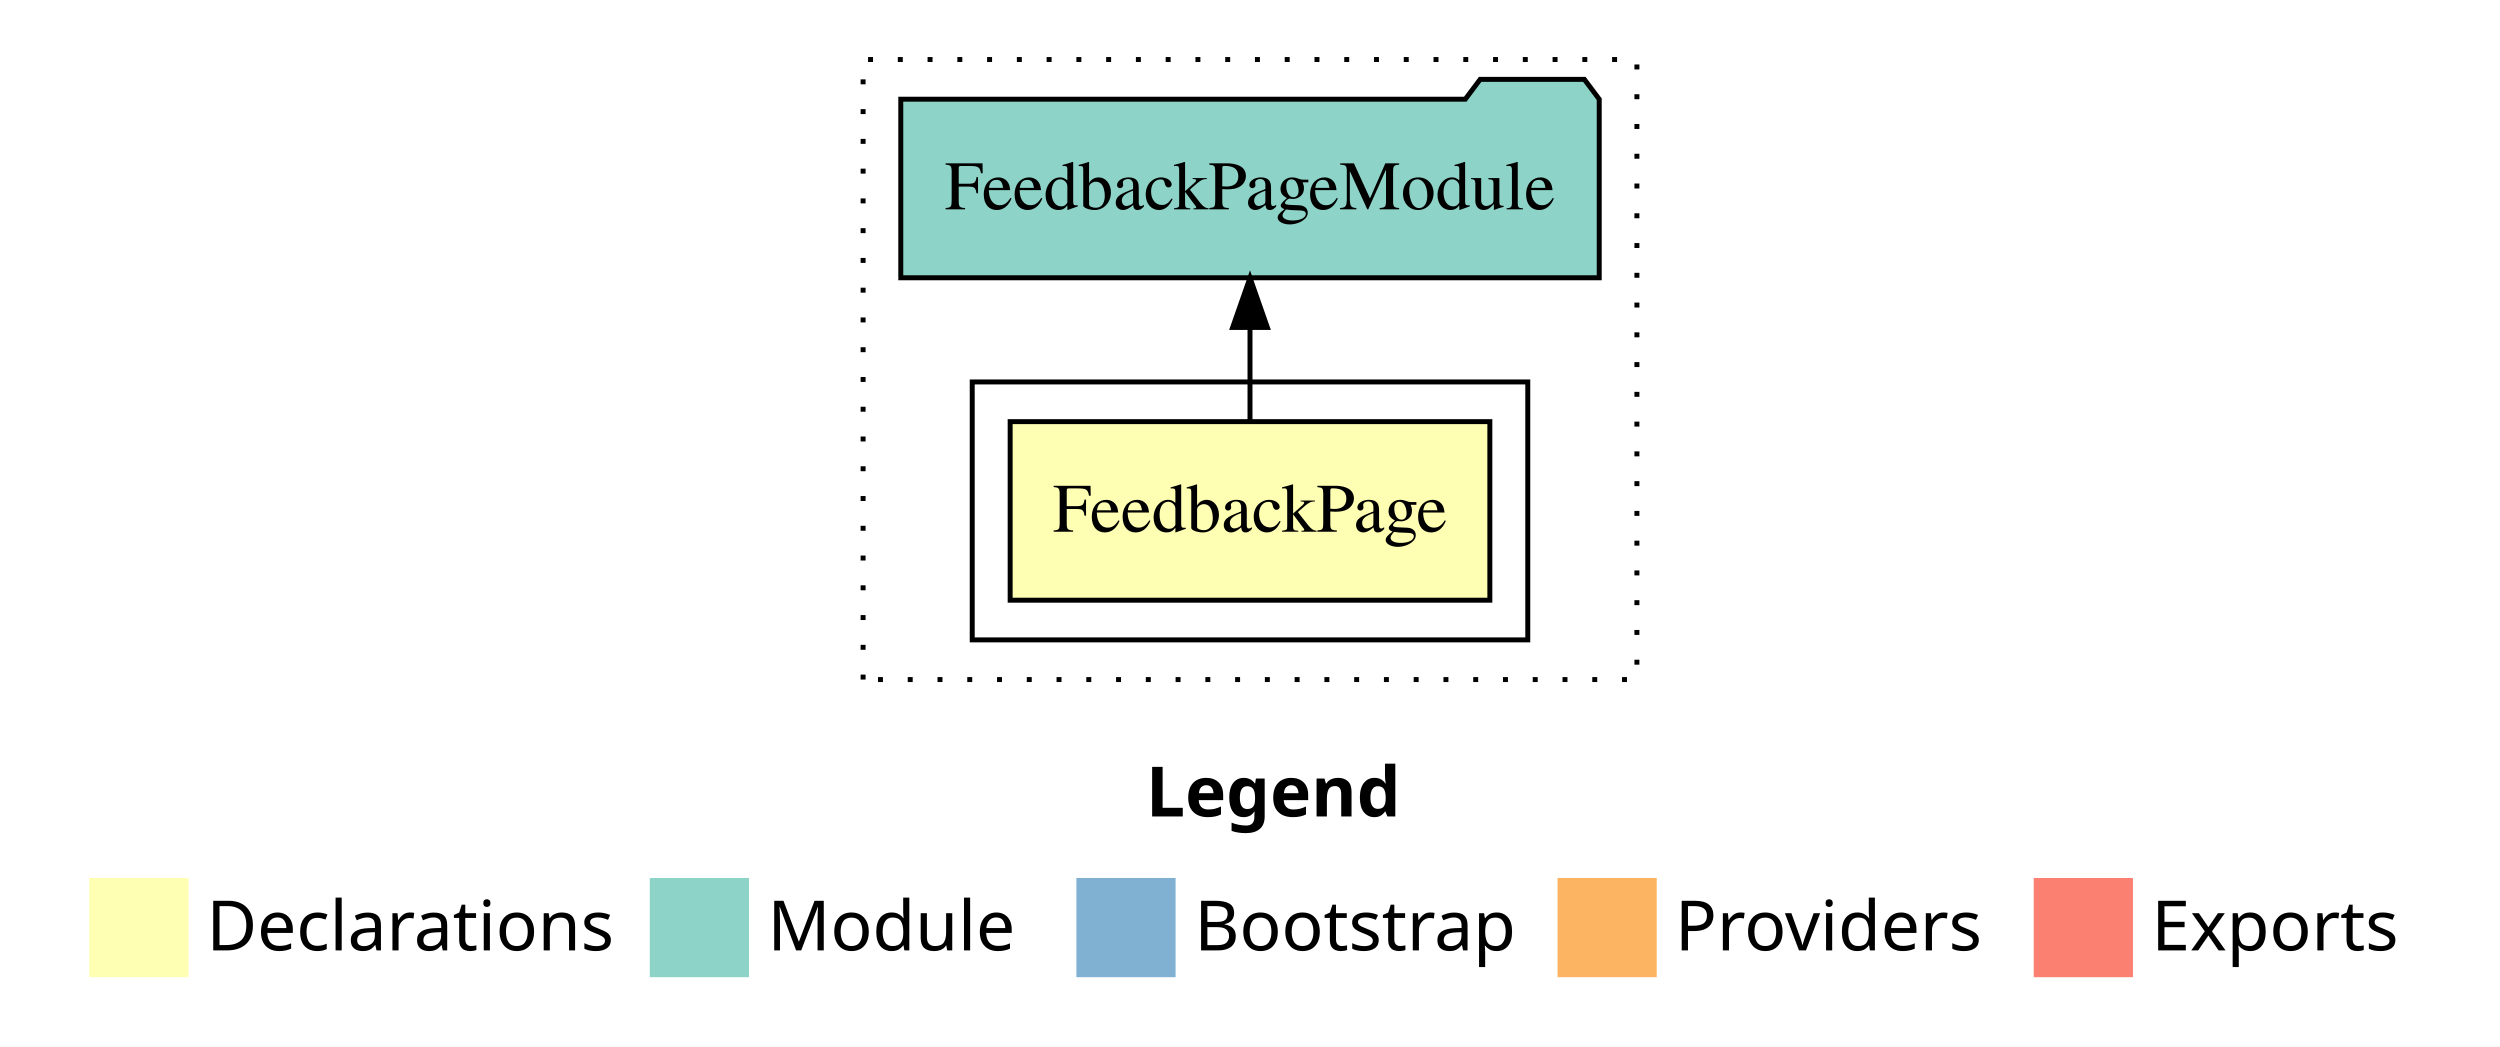
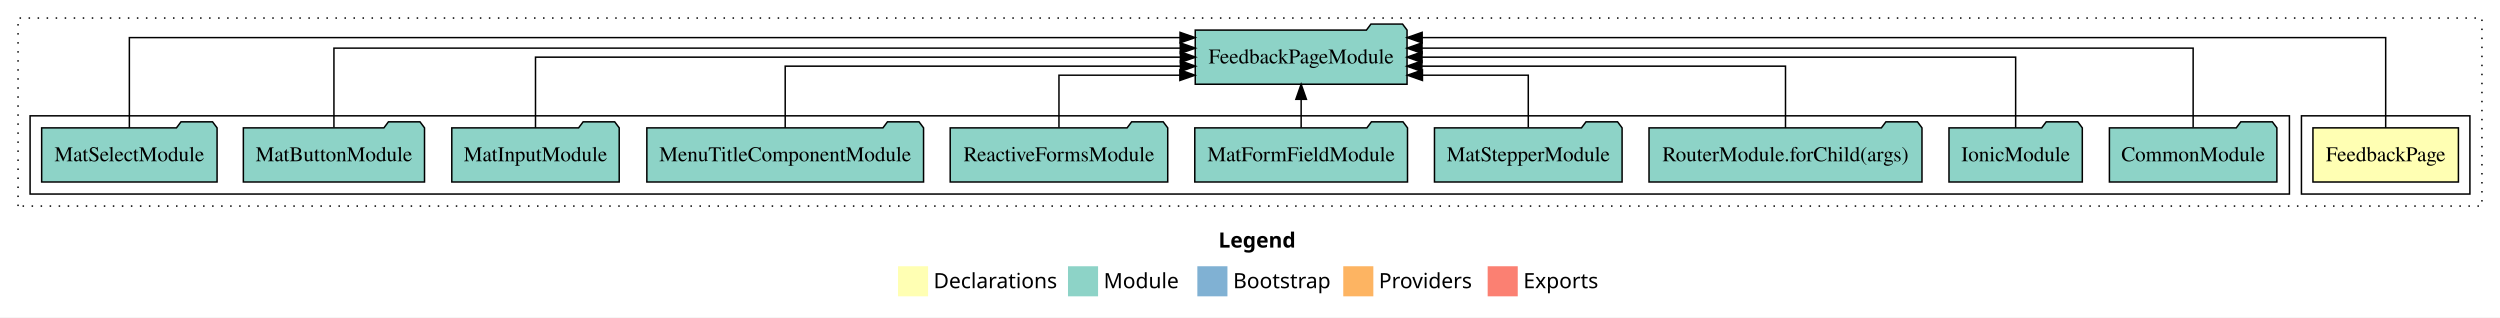
- <svg xmlns="http://www.w3.org/2000/svg" width="504pt" height="211pt" viewBox="0.00 0.00 504.00 211.00">
+ <svg xmlns="http://www.w3.org/2000/svg" width="1662pt" height="211pt" viewBox="0.00 0.00 1662.00 211.00">
  <g id="graph0" class="graph" transform="scale(1 1) rotate(0) translate(4 207)">
-     <polygon fill="#ffffff" stroke="transparent" points="-4,4 -4,-207 500,-207 500,4 -4,4" />
-     <text text-anchor="start" x="227.009" y="-42.4" font-family="sans-serif" font-weight="bold" font-size="14.00" fill="#000000">Legend</text>
-     <polygon fill="#ffffb3" stroke="transparent" points="14,-10 14,-30 34,-30 34,-10 14,-10" />
-     <text text-anchor="start" x="37.629" y="-15.4" font-family="sans-serif" font-size="14.00" fill="#000000">  Declarations</text>
-     <polygon fill="#8dd3c7" stroke="transparent" points="127,-10 127,-30 147,-30 147,-10 127,-10" />
-     <text text-anchor="start" x="150.725" y="-15.4" font-family="sans-serif" font-size="14.00" fill="#000000">  Module</text>
-     <polygon fill="#80b1d3" stroke="transparent" points="213,-10 213,-30 233,-30 233,-10 213,-10" />
-     <text text-anchor="start" x="236.781" y="-15.4" font-family="sans-serif" font-size="14.00" fill="#000000">  Bootstrap</text>
-     <polygon fill="#fdb462" stroke="transparent" points="310,-10 310,-30 330,-30 330,-10 310,-10" />
-     <text text-anchor="start" x="333.673" y="-15.4" font-family="sans-serif" font-size="14.00" fill="#000000">  Providers</text>
-     <polygon fill="#fb8072" stroke="transparent" points="406,-10 406,-30 426,-30 426,-10 406,-10" />
-     <text text-anchor="start" x="429.726" y="-15.4" font-family="sans-serif" font-size="14.00" fill="#000000">  Exports</text>
+     <polygon fill="#ffffff" stroke="transparent" points="-4,4 -4,-207 1658,-207 1658,4 -4,4" />
+     <text text-anchor="start" x="806.009" y="-42.4" font-family="sans-serif" font-weight="bold" font-size="14.00" fill="#000000">Legend</text>
+     <polygon fill="#ffffb3" stroke="transparent" points="593,-10 593,-30 613,-30 613,-10 593,-10" />
+     <text text-anchor="start" x="616.629" y="-15.4" font-family="sans-serif" font-size="14.00" fill="#000000">  Declarations</text>
+     <polygon fill="#8dd3c7" stroke="transparent" points="706,-10 706,-30 726,-30 726,-10 706,-10" />
+     <text text-anchor="start" x="729.725" y="-15.4" font-family="sans-serif" font-size="14.00" fill="#000000">  Module</text>
+     <polygon fill="#80b1d3" stroke="transparent" points="792,-10 792,-30 812,-30 812,-10 792,-10" />
+     <text text-anchor="start" x="815.781" y="-15.4" font-family="sans-serif" font-size="14.00" fill="#000000">  Bootstrap</text>
+     <polygon fill="#fdb462" stroke="transparent" points="889,-10 889,-30 909,-30 909,-10 889,-10" />
+     <text text-anchor="start" x="912.673" y="-15.4" font-family="sans-serif" font-size="14.00" fill="#000000">  Providers</text>
+     <polygon fill="#fb8072" stroke="transparent" points="985,-10 985,-30 1005,-30 1005,-10 985,-10" />
+     <text text-anchor="start" x="1008.726" y="-15.4" font-family="sans-serif" font-size="14.00" fill="#000000">  Exports</text>
    <g id="clust1" class="cluster">
-       <polygon fill="none" stroke="#000000" stroke-dasharray="1,5" points="170,-70 170,-195 326,-195 326,-70 170,-70" />
+       <polygon fill="none" stroke="#000000" stroke-dasharray="1,5" points="8,-70 8,-195 1646,-195 1646,-70 8,-70" />
    </g>
    <g id="clust2" class="cluster">
-       <polygon fill="none" stroke="#000000" points="192,-78 192,-130 304,-130 304,-78 192,-78" />
+       <polygon fill="none" stroke="#000000" points="1526,-78 1526,-130 1638,-130 1638,-78 1526,-78" />
+     </g>
+     <g id="clust4" class="cluster">
+       <polygon fill="none" stroke="#000000" points="16,-78 16,-130 1518,-130 1518,-78 16,-78" />
    </g>
    <g id="node1" class="node">
-       <polygon fill="#ffffb3" stroke="#000000" points="296.353,-122 199.647,-122 199.647,-86 296.353,-86 296.353,-122" />
-       <text text-anchor="middle" x="248" y="-99.8" font-family="Times,serif" font-size="14.00" fill="#000000">FeedbackPage</text>
+       <polygon fill="#ffffb3" stroke="#000000" points="1630.353,-122 1533.647,-122 1533.647,-86 1630.353,-86 1630.353,-122" />
+       <text text-anchor="middle" x="1582" y="-99.8" font-family="Times,serif" font-size="14.00" fill="#000000">FeedbackPage</text>
    </g>
    <g id="node2" class="node">
-       <polygon fill="#8dd3c7" stroke="#000000" points="318.403,-187 315.403,-191 294.403,-191 291.403,-187 177.597,-187 177.597,-151 318.403,-151 318.403,-187" />
-       <text text-anchor="middle" x="248" y="-164.8" font-family="Times,serif" font-size="14.00" fill="#000000">FeedbackPageModule</text>
+       <polygon fill="#8dd3c7" stroke="#000000" points="931.403,-187 928.403,-191 907.403,-191 904.403,-187 790.597,-187 790.597,-151 931.403,-151 931.403,-187" />
+       <text text-anchor="middle" x="861" y="-164.8" font-family="Times,serif" font-size="14.00" fill="#000000">FeedbackPageModule</text>
    </g>
    <g id="edge1" class="edge">
-       <path fill="none" stroke="#000000" d="M248,-122.106C248,-122.106 248,-140.991 248,-140.991" />
-       <polygon fill="#000000" stroke="#000000" points="244.5,-140.991 248,-150.991 251.5,-140.991 244.5,-140.991" />
+       <path fill="none" stroke="#000000" d="M1582,-122.091C1582,-145.133 1582,-182 1582,-182 1582,-182 941.445,-182 941.445,-182" />
+       <polygon fill="#000000" stroke="#000000" points="941.445,-178.5 931.445,-182 941.445,-185.5 941.445,-178.5" />
+     </g>
+     <g id="node3" class="node">
+       <polygon fill="#8dd3c7" stroke="#000000" points="1509.668,-122 1506.668,-126 1485.668,-126 1482.668,-122 1398.332,-122 1398.332,-86 1509.668,-86 1509.668,-122" />
+       <text text-anchor="middle" x="1454" y="-99.8" font-family="Times,serif" font-size="14.00" fill="#000000">CommonModule</text>
+     </g>
+     <g id="edge2" class="edge">
+       <path fill="none" stroke="#000000" d="M1454,-122.284C1454,-143.321 1454,-175 1454,-175 1454,-175 941.354,-175 941.354,-175" />
+       <polygon fill="#000000" stroke="#000000" points="941.354,-171.5 931.354,-175 941.354,-178.5 941.354,-171.5" />
+     </g>
+     <g id="node4" class="node">
+       <polygon fill="#8dd3c7" stroke="#000000" points="1380.316,-122 1377.316,-126 1356.316,-126 1353.316,-122 1291.684,-122 1291.684,-86 1380.316,-86 1380.316,-122" />
+       <text text-anchor="middle" x="1336" y="-99.8" font-family="Times,serif" font-size="14.00" fill="#000000">IonicModule</text>
+     </g>
+     <g id="edge3" class="edge">
+       <path fill="none" stroke="#000000" d="M1336,-122.106C1336,-141.339 1336,-169 1336,-169 1336,-169 941.343,-169 941.343,-169" />
+       <polygon fill="#000000" stroke="#000000" points="941.343,-165.5 931.343,-169 941.343,-172.5 941.343,-165.5" />
+     </g>
+     <g id="node5" class="node">
+       <polygon fill="#8dd3c7" stroke="#000000" points="1273.732,-122 1270.732,-126 1249.732,-126 1246.732,-122 1092.268,-122 1092.268,-86 1273.732,-86 1273.732,-122" />
+       <text text-anchor="middle" x="1183" y="-99.8" font-family="Times,serif" font-size="14.00" fill="#000000">RouterModule.forChild(args)</text>
+     </g>
+     <g id="edge4" class="edge">
+       <path fill="none" stroke="#000000" d="M1183,-122.022C1183,-139.373 1183,-163 1183,-163 1183,-163 941.266,-163 941.266,-163" />
+       <polygon fill="#000000" stroke="#000000" points="941.266,-159.5 931.266,-163 941.266,-166.5 941.266,-159.5" />
+     </g>
+     <g id="node6" class="node">
+       <polygon fill="#8dd3c7" stroke="#000000" points="1074.363,-122 1071.363,-126 1050.363,-126 1047.363,-122 949.637,-122 949.637,-86 1074.363,-86 1074.363,-122" />
+       <text text-anchor="middle" x="1012" y="-99.8" font-family="Times,serif" font-size="14.00" fill="#000000">MatStepperModule</text>
+     </g>
+     <g id="edge5" class="edge">
+       <path fill="none" stroke="#000000" d="M1012,-122.24C1012,-137.571 1012,-157 1012,-157 1012,-157 941.637,-157 941.637,-157" />
+       <polygon fill="#000000" stroke="#000000" points="941.637,-153.5 931.637,-157 941.637,-160.5 941.637,-153.5" />
+     </g>
+     <g id="node7" class="node">
+       <polygon fill="#8dd3c7" stroke="#000000" points="931.712,-122 928.712,-126 907.712,-126 904.712,-122 790.288,-122 790.288,-86 931.712,-86 931.712,-122" />
+       <text text-anchor="middle" x="861" y="-99.8" font-family="Times,serif" font-size="14.00" fill="#000000">MatFormFieldModule</text>
+     </g>
+     <g id="edge6" class="edge">
+       <path fill="none" stroke="#000000" d="M861,-122.106C861,-122.106 861,-140.991 861,-140.991" />
+       <polygon fill="#000000" stroke="#000000" points="857.5,-140.991 861,-150.991 864.5,-140.991 857.5,-140.991" />
+     </g>
+     <g id="node8" class="node">
+       <polygon fill="#8dd3c7" stroke="#000000" points="772.305,-122 769.305,-126 748.305,-126 745.305,-122 627.695,-122 627.695,-86 772.305,-86 772.305,-122" />
+       <text text-anchor="middle" x="700" y="-99.8" font-family="Times,serif" font-size="14.00" fill="#000000">ReactiveFormsModule</text>
+     </g>
+     <g id="edge7" class="edge">
+       <path fill="none" stroke="#000000" d="M700,-122.24C700,-137.571 700,-157 700,-157 700,-157 780.383,-157 780.383,-157" />
+       <polygon fill="#000000" stroke="#000000" points="780.383,-160.5 790.383,-157 780.383,-153.5 780.383,-160.5" />
+     </g>
+     <g id="node9" class="node">
+       <polygon fill="#8dd3c7" stroke="#000000" points="609.98,-122 606.98,-126 585.98,-126 582.98,-122 426.02,-122 426.02,-86 609.98,-86 609.98,-122" />
+       <text text-anchor="middle" x="518" y="-99.8" font-family="Times,serif" font-size="14.00" fill="#000000">MenuTitleComponentModule</text>
+     </g>
+     <g id="edge8" class="edge">
+       <path fill="none" stroke="#000000" d="M518,-122.022C518,-139.373 518,-163 518,-163 518,-163 780.761,-163 780.761,-163" />
+       <polygon fill="#000000" stroke="#000000" points="780.761,-166.5 790.761,-163 780.761,-159.5 780.761,-166.5" />
+     </g>
+     <g id="node10" class="node">
+       <polygon fill="#8dd3c7" stroke="#000000" points="407.651,-122 404.651,-126 383.651,-126 380.651,-122 296.349,-122 296.349,-86 407.651,-86 407.651,-122" />
+       <text text-anchor="middle" x="352" y="-99.8" font-family="Times,serif" font-size="14.00" fill="#000000">MatInputModule</text>
+     </g>
+     <g id="edge9" class="edge">
+       <path fill="none" stroke="#000000" d="M352,-122.106C352,-141.339 352,-169 352,-169 352,-169 780.76,-169 780.76,-169" />
+       <polygon fill="#000000" stroke="#000000" points="780.76,-172.5 790.76,-169 780.76,-165.5 780.76,-172.5" />
+     </g>
+     <g id="node11" class="node">
+       <polygon fill="#8dd3c7" stroke="#000000" points="278.218,-122 275.218,-126 254.218,-126 251.218,-122 157.782,-122 157.782,-86 278.218,-86 278.218,-122" />
+       <text text-anchor="middle" x="218" y="-99.8" font-family="Times,serif" font-size="14.00" fill="#000000">MatButtonModule</text>
+     </g>
+     <g id="edge10" class="edge">
+       <path fill="none" stroke="#000000" d="M218,-122.284C218,-143.321 218,-175 218,-175 218,-175 780.656,-175 780.656,-175" />
+       <polygon fill="#000000" stroke="#000000" points="780.656,-178.5 790.656,-175 780.656,-171.5 780.656,-178.5" />
+     </g>
+     <g id="node12" class="node">
+       <polygon fill="#8dd3c7" stroke="#000000" points="140.308,-122 137.308,-126 116.308,-126 113.308,-122 23.692,-122 23.692,-86 140.308,-86 140.308,-122" />
+       <text text-anchor="middle" x="82" y="-99.8" font-family="Times,serif" font-size="14.00" fill="#000000">MatSelectModule</text>
+     </g>
+     <g id="edge11" class="edge">
+       <path fill="none" stroke="#000000" d="M82,-122.091C82,-145.133 82,-182 82,-182 82,-182 780.495,-182 780.495,-182" />
+       <polygon fill="#000000" stroke="#000000" points="780.495,-185.5 790.495,-182 780.495,-178.5 780.495,-185.5" />
    </g>
  </g>
</svg>
